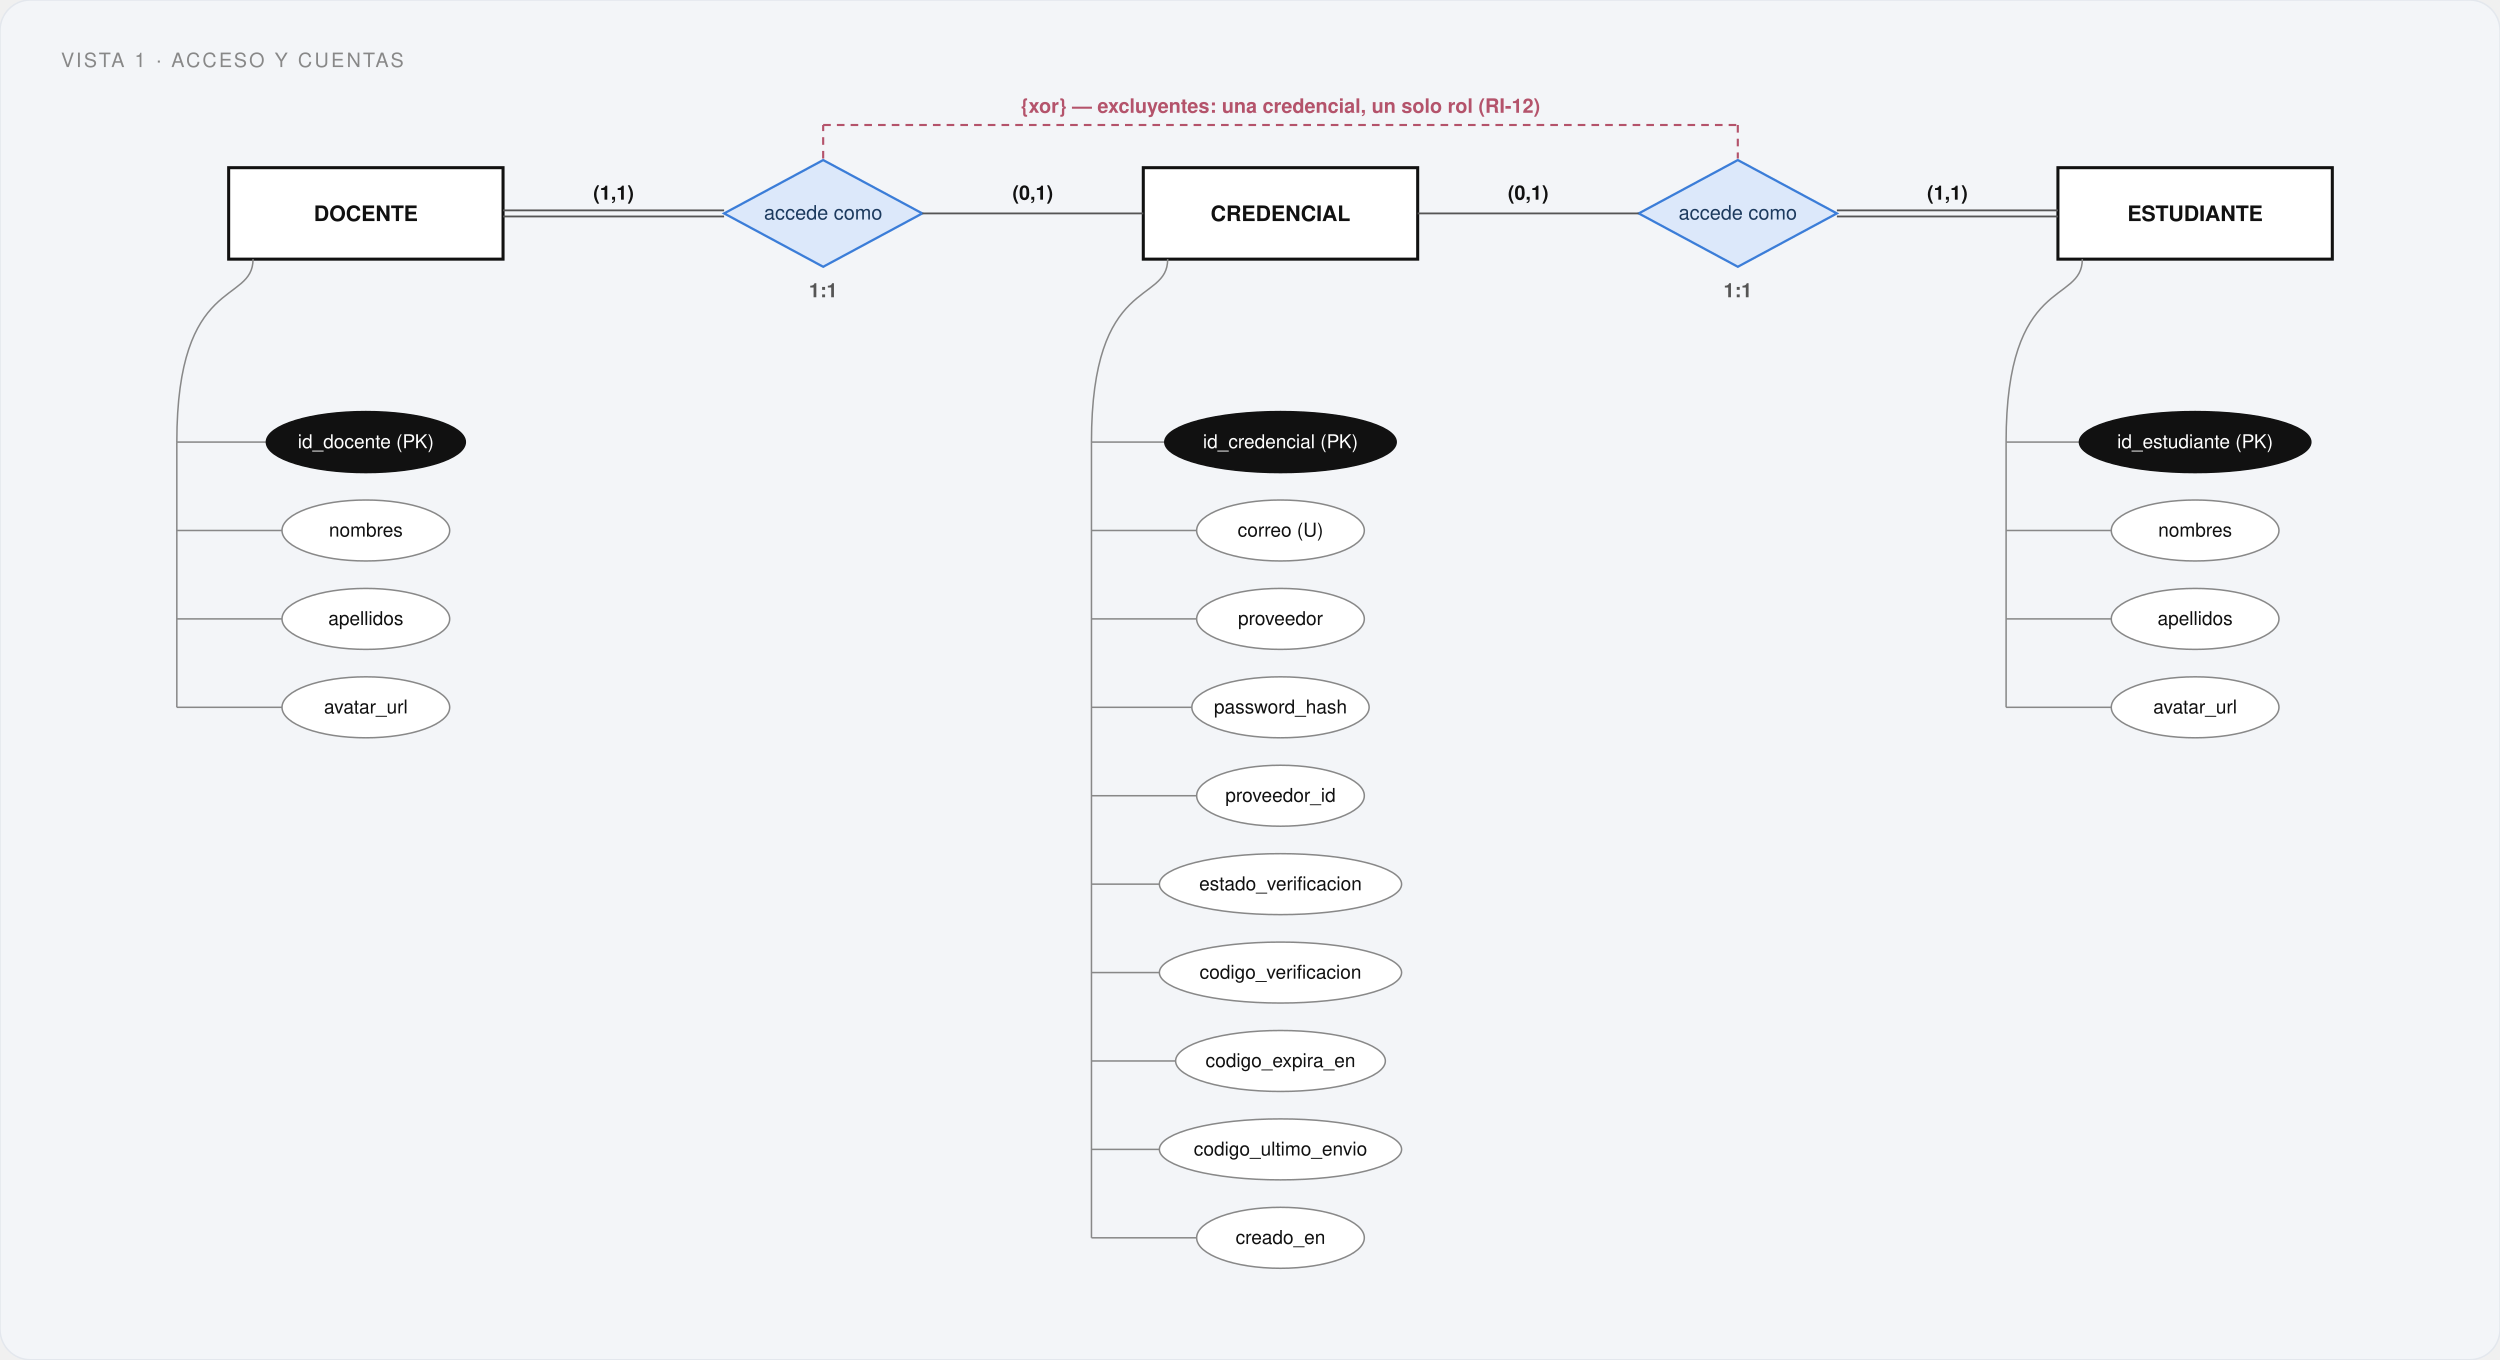
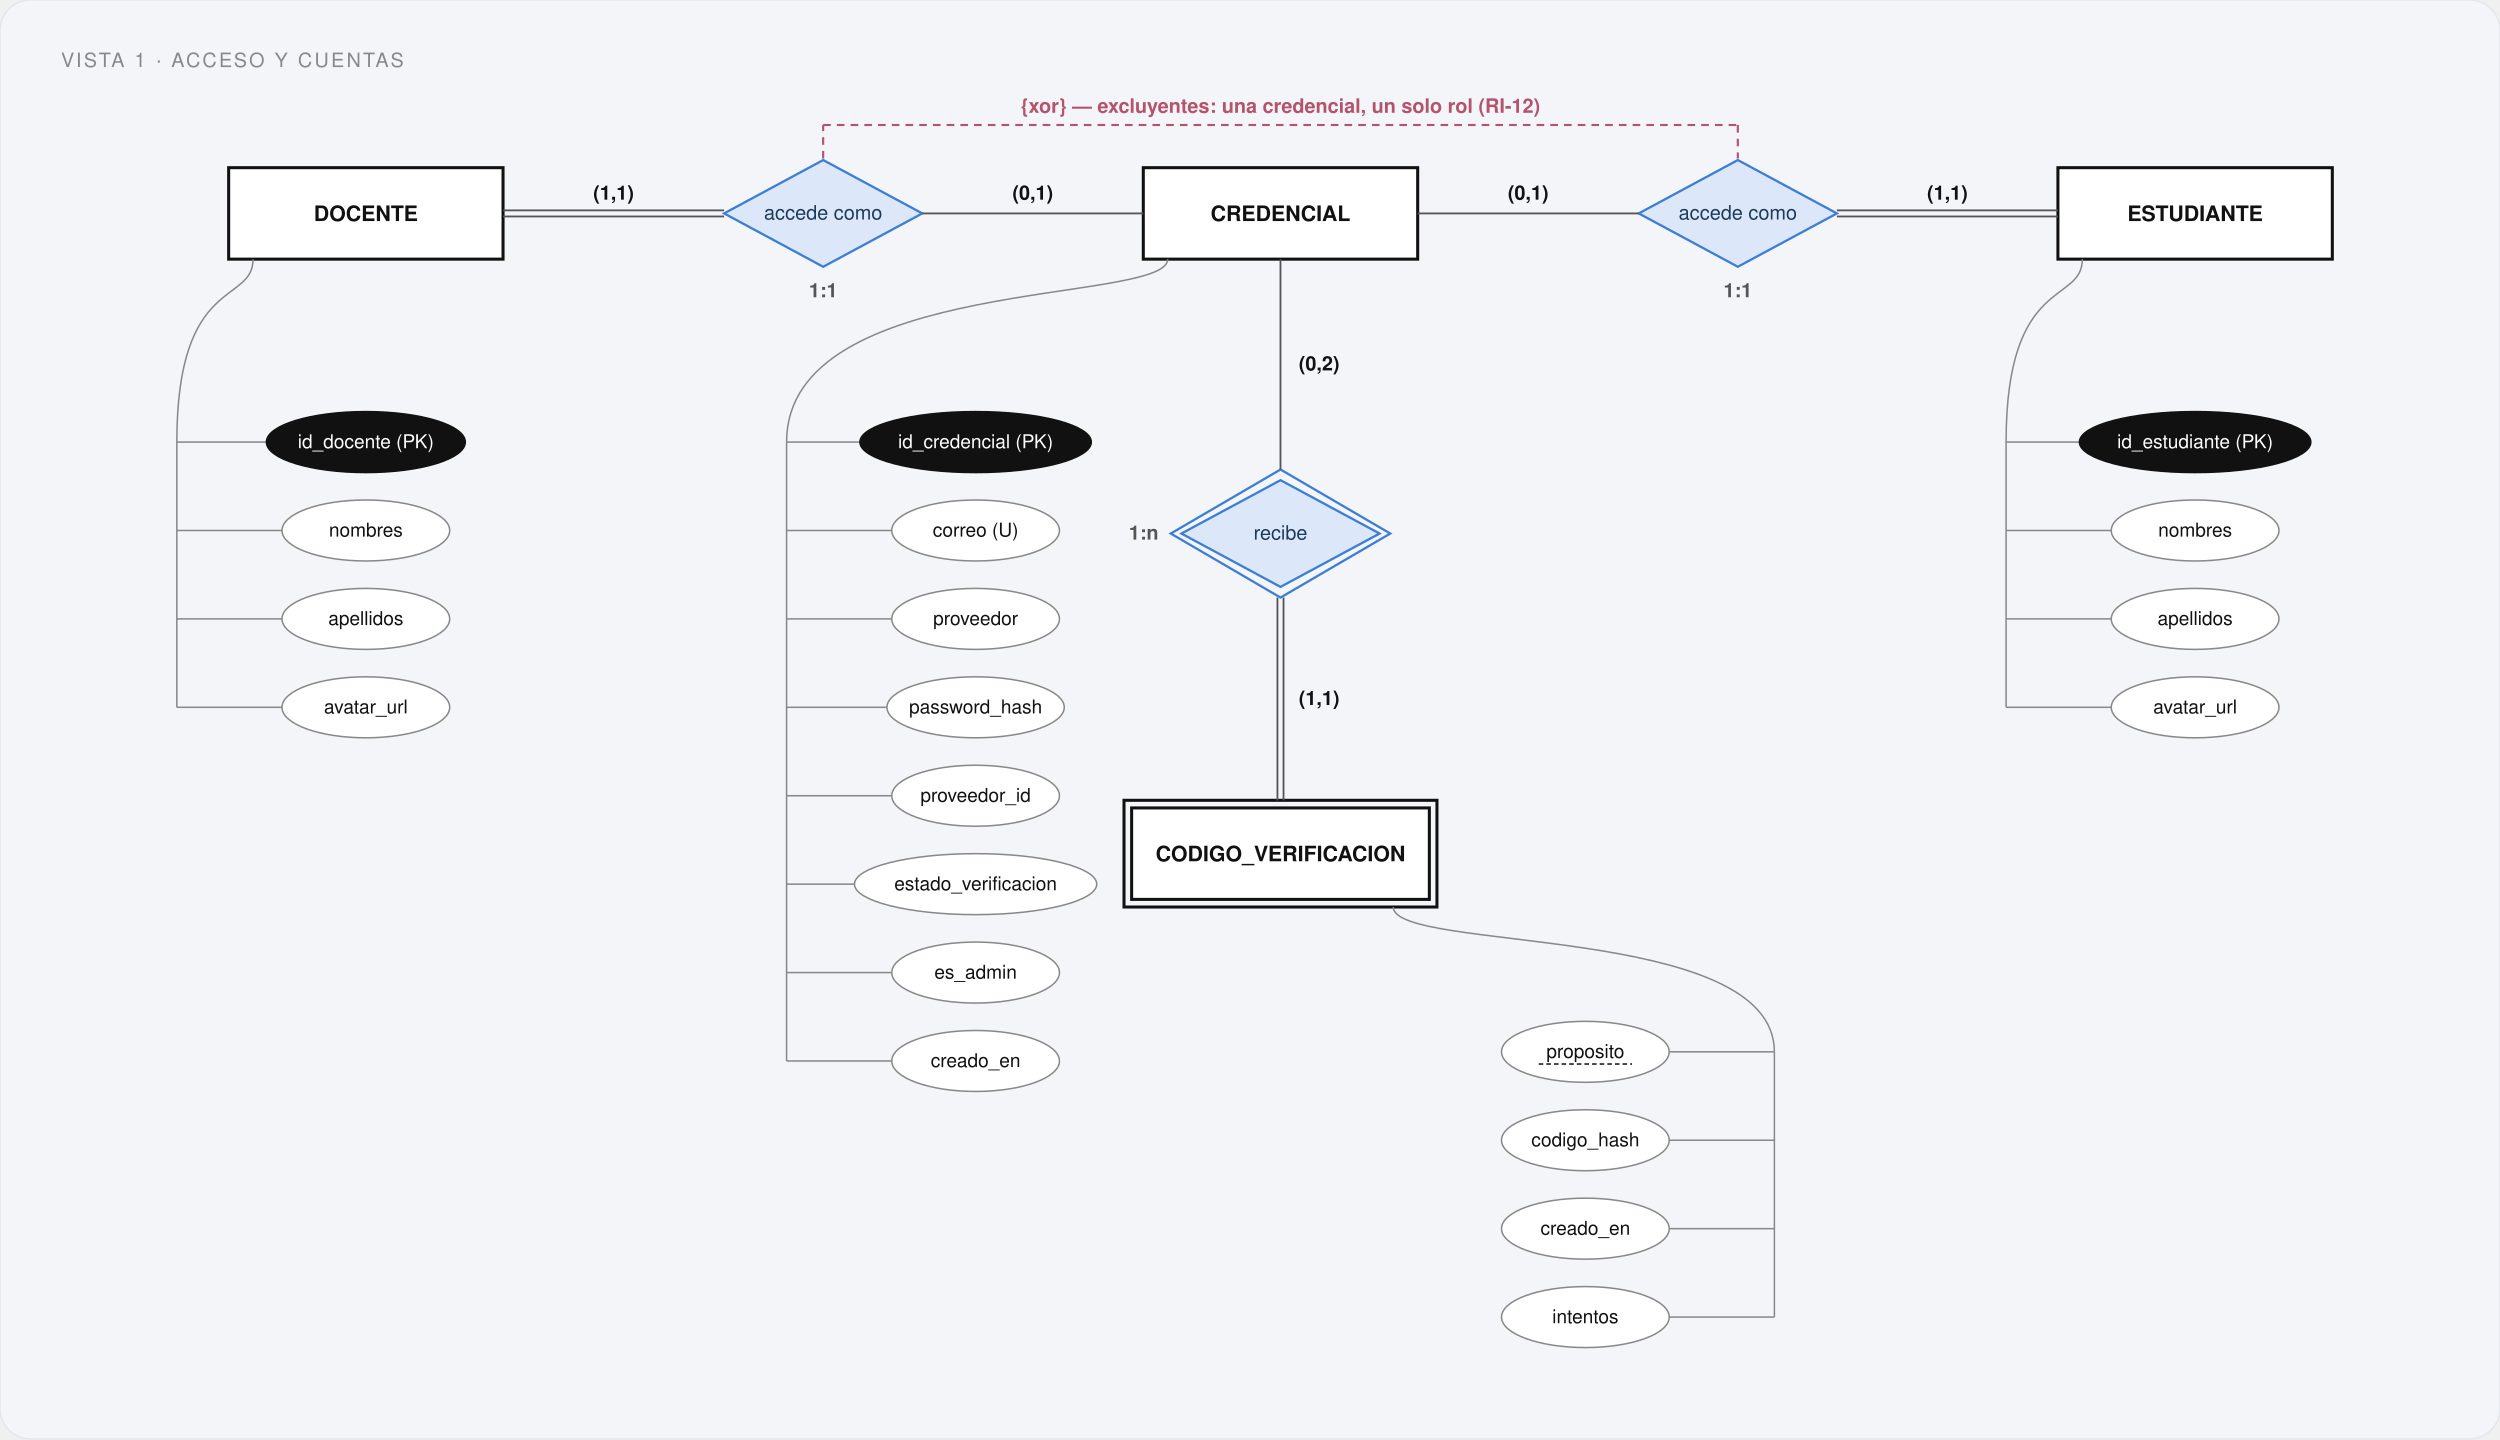
- <svg xmlns="http://www.w3.org/2000/svg" width="1640" height="892" viewBox="0 0 1640 892" font-family="Helvetica">
-   <rect x="0" y="0" width="1640" height="892" fill="#F3F5F8" rx="20" ry="20" stroke="#E3E7ED" />
+ <svg xmlns="http://www.w3.org/2000/svg" width="1640" height="944" viewBox="0 0 1640 944" font-family="Helvetica">
+   <rect x="0" y="0" width="1640" height="944" fill="#F3F5F8" rx="20" ry="20" stroke="#E3E7ED" />
  <text x="40" y="44" font-family="Helvetica" font-size="13" letter-spacing="1.5" fill="#888888">VISTA 1 · ACCESO Y CUENTAS</text>
  <rect x="150.0" y="110.0" width="180" height="60" fill="#FFFFFF" stroke="#111111" stroke-width="2" />
  <text x="240" y="145" text-anchor="middle" font-family="Helvetica" font-size="14" font-weight="700" fill="#111111">DOCENTE</text>
  <path d="M 166.0 170.0 C 166.0 200.0, 116.0 180.0, 116.0 290" fill="none" stroke="#888888" stroke-width="1" />
  <line x1="116.0" y1="290" x2="116.0" y2="464" stroke="#888888" stroke-width="1" />
  <line x1="116.0" y1="290" x2="174.75" y2="290" stroke="#888888" stroke-width="1" />
  <ellipse cx="240" cy="290" rx="65.25" ry="20.0" fill="#111111" stroke="#111111" stroke-width="1" />
  <text x="240" y="294" text-anchor="middle" font-family="Helvetica" font-size="12.5" fill="#FFFFFF">id_docente (PK)</text>
  <line x1="116.0" y1="348" x2="185.0" y2="348" stroke="#888888" stroke-width="1" />
  <ellipse cx="240" cy="348" rx="55.0" ry="20.0" fill="#FFFFFF" stroke="#888888" stroke-width="1" />
  <text x="240" y="352" text-anchor="middle" font-family="Helvetica" font-size="12.5" fill="#111111">nombres</text>
  <line x1="116.0" y1="406" x2="185.0" y2="406" stroke="#888888" stroke-width="1" />
  <ellipse cx="240" cy="406" rx="55.0" ry="20.0" fill="#FFFFFF" stroke="#888888" stroke-width="1" />
  <text x="240" y="410" text-anchor="middle" font-family="Helvetica" font-size="12.5" fill="#111111">apellidos</text>
  <line x1="116.0" y1="464" x2="185.0" y2="464" stroke="#888888" stroke-width="1" />
  <ellipse cx="240" cy="464" rx="55.0" ry="20.0" fill="#FFFFFF" stroke="#888888" stroke-width="1" />
  <text x="240" y="468" text-anchor="middle" font-family="Helvetica" font-size="12.5" fill="#111111">avatar_url</text>
  <rect x="750.0" y="110.0" width="180" height="60" fill="#FFFFFF" stroke="#111111" stroke-width="2" />
  <text x="840" y="145" text-anchor="middle" font-family="Helvetica" font-size="14" font-weight="700" fill="#111111">CREDENCIAL</text>
-   <path d="M 766.0 170.0 C 766.0 200.0, 716.0 180.0, 716.0 290" fill="none" stroke="#888888" stroke-width="1" />
-   <line x1="716.0" y1="290" x2="716.0" y2="812" stroke="#888888" stroke-width="1" />
-   <line x1="716.0" y1="290" x2="764.1" y2="290" stroke="#888888" stroke-width="1" />
-   <ellipse cx="840" cy="290" rx="75.9" ry="20.0" fill="#111111" stroke="#111111" stroke-width="1" />
-   <text x="840" y="294" text-anchor="middle" font-family="Helvetica" font-size="12.5" fill="#FFFFFF">id_credencial (PK)</text>
-   <line x1="716.0" y1="348" x2="785.0" y2="348" stroke="#888888" stroke-width="1" />
-   <ellipse cx="840" cy="348" rx="55.0" ry="20.0" fill="#FFFFFF" stroke="#888888" stroke-width="1" />
-   <text x="840" y="352" text-anchor="middle" font-family="Helvetica" font-size="12.5" fill="#111111">correo (U)</text>
-   <line x1="716.0" y1="406" x2="785.0" y2="406" stroke="#888888" stroke-width="1" />
-   <ellipse cx="840" cy="406" rx="55.0" ry="20.0" fill="#FFFFFF" stroke="#888888" stroke-width="1" />
-   <text x="840" y="410" text-anchor="middle" font-family="Helvetica" font-size="12.5" fill="#111111">proveedor</text>
-   <line x1="716.0" y1="464" x2="781.85" y2="464" stroke="#888888" stroke-width="1" />
-   <ellipse cx="840" cy="464" rx="58.15" ry="20.0" fill="#FFFFFF" stroke="#888888" stroke-width="1" />
-   <text x="840" y="468" text-anchor="middle" font-family="Helvetica" font-size="12.5" fill="#111111">password_hash</text>
-   <line x1="716.0" y1="522" x2="785.0" y2="522" stroke="#888888" stroke-width="1" />
-   <ellipse cx="840" cy="522" rx="55.0" ry="20.0" fill="#FFFFFF" stroke="#888888" stroke-width="1" />
-   <text x="840" y="526" text-anchor="middle" font-family="Helvetica" font-size="12.5" fill="#111111">proveedor_id</text>
-   <line x1="716.0" y1="580" x2="760.55" y2="580" stroke="#888888" stroke-width="1" />
-   <ellipse cx="840" cy="580" rx="79.45" ry="20.0" fill="#FFFFFF" stroke="#888888" stroke-width="1" />
-   <text x="840" y="584" text-anchor="middle" font-family="Helvetica" font-size="12.5" fill="#111111">estado_verificacion</text>
-   <line x1="716.0" y1="638" x2="760.55" y2="638" stroke="#888888" stroke-width="1" />
-   <ellipse cx="840" cy="638" rx="79.45" ry="20.0" fill="#FFFFFF" stroke="#888888" stroke-width="1" />
-   <text x="840" y="642" text-anchor="middle" font-family="Helvetica" font-size="12.5" fill="#111111">codigo_verificacion</text>
-   <line x1="716.0" y1="696" x2="771.2" y2="696" stroke="#888888" stroke-width="1" />
-   <ellipse cx="840" cy="696" rx="68.8" ry="20.0" fill="#FFFFFF" stroke="#888888" stroke-width="1" />
-   <text x="840" y="700" text-anchor="middle" font-family="Helvetica" font-size="12.5" fill="#111111">codigo_expira_en</text>
-   <line x1="716.0" y1="754" x2="760.55" y2="754" stroke="#888888" stroke-width="1" />
-   <ellipse cx="840" cy="754" rx="79.45" ry="20.0" fill="#FFFFFF" stroke="#888888" stroke-width="1" />
-   <text x="840" y="758" text-anchor="middle" font-family="Helvetica" font-size="12.5" fill="#111111">codigo_ultimo_envio</text>
-   <line x1="716.0" y1="812" x2="785.0" y2="812" stroke="#888888" stroke-width="1" />
-   <ellipse cx="840" cy="812" rx="55.0" ry="20.0" fill="#FFFFFF" stroke="#888888" stroke-width="1" />
-   <text x="840" y="816" text-anchor="middle" font-family="Helvetica" font-size="12.5" fill="#111111">creado_en</text>
+   <path d="M 766.0 170.0 C 766.0 200.0, 516.0 180.0, 516.0 290" fill="none" stroke="#888888" stroke-width="1" />
+   <line x1="516.0" y1="290" x2="516.0" y2="696" stroke="#888888" stroke-width="1" />
+   <line x1="516.0" y1="290" x2="564.1" y2="290" stroke="#888888" stroke-width="1" />
+   <ellipse cx="640" cy="290" rx="75.9" ry="20.0" fill="#111111" stroke="#111111" stroke-width="1" />
+   <text x="640" y="294" text-anchor="middle" font-family="Helvetica" font-size="12.5" fill="#FFFFFF">id_credencial (PK)</text>
+   <line x1="516.0" y1="348" x2="585.0" y2="348" stroke="#888888" stroke-width="1" />
+   <ellipse cx="640" cy="348" rx="55.0" ry="20.0" fill="#FFFFFF" stroke="#888888" stroke-width="1" />
+   <text x="640" y="352" text-anchor="middle" font-family="Helvetica" font-size="12.5" fill="#111111">correo (U)</text>
+   <line x1="516.0" y1="406" x2="585.0" y2="406" stroke="#888888" stroke-width="1" />
+   <ellipse cx="640" cy="406" rx="55.0" ry="20.0" fill="#FFFFFF" stroke="#888888" stroke-width="1" />
+   <text x="640" y="410" text-anchor="middle" font-family="Helvetica" font-size="12.5" fill="#111111">proveedor</text>
+   <line x1="516.0" y1="464" x2="581.85" y2="464" stroke="#888888" stroke-width="1" />
+   <ellipse cx="640" cy="464" rx="58.15" ry="20.0" fill="#FFFFFF" stroke="#888888" stroke-width="1" />
+   <text x="640" y="468" text-anchor="middle" font-family="Helvetica" font-size="12.5" fill="#111111">password_hash</text>
+   <line x1="516.0" y1="522" x2="585.0" y2="522" stroke="#888888" stroke-width="1" />
+   <ellipse cx="640" cy="522" rx="55.0" ry="20.0" fill="#FFFFFF" stroke="#888888" stroke-width="1" />
+   <text x="640" y="526" text-anchor="middle" font-family="Helvetica" font-size="12.5" fill="#111111">proveedor_id</text>
+   <line x1="516.0" y1="580" x2="560.55" y2="580" stroke="#888888" stroke-width="1" />
+   <ellipse cx="640" cy="580" rx="79.45" ry="20.0" fill="#FFFFFF" stroke="#888888" stroke-width="1" />
+   <text x="640" y="584" text-anchor="middle" font-family="Helvetica" font-size="12.5" fill="#111111">estado_verificacion</text>
+   <line x1="516.0" y1="638" x2="585.0" y2="638" stroke="#888888" stroke-width="1" />
+   <ellipse cx="640" cy="638" rx="55.0" ry="20.0" fill="#FFFFFF" stroke="#888888" stroke-width="1" />
+   <text x="640" y="642" text-anchor="middle" font-family="Helvetica" font-size="12.5" fill="#111111">es_admin</text>
+   <line x1="516.0" y1="696" x2="585.0" y2="696" stroke="#888888" stroke-width="1" />
+   <ellipse cx="640" cy="696" rx="55.0" ry="20.0" fill="#FFFFFF" stroke="#888888" stroke-width="1" />
+   <text x="640" y="700" text-anchor="middle" font-family="Helvetica" font-size="12.5" fill="#111111">creado_en</text>
  <rect x="1350.0" y="110.0" width="180" height="60" fill="#FFFFFF" stroke="#111111" stroke-width="2" />
  <text x="1440" y="145" text-anchor="middle" font-family="Helvetica" font-size="14" font-weight="700" fill="#111111">ESTUDIANTE</text>
  <path d="M 1366.0 170.0 C 1366.0 200.0, 1316.0 180.0, 1316.0 290" fill="none" stroke="#888888" stroke-width="1" />
  <line x1="1316.0" y1="290" x2="1316.0" y2="464" stroke="#888888" stroke-width="1" />
  <line x1="1316.0" y1="290" x2="1364.1" y2="290" stroke="#888888" stroke-width="1" />
  <ellipse cx="1440" cy="290" rx="75.9" ry="20.0" fill="#111111" stroke="#111111" stroke-width="1" />
  <text x="1440" y="294" text-anchor="middle" font-family="Helvetica" font-size="12.5" fill="#FFFFFF">id_estudiante (PK)</text>
  <line x1="1316.0" y1="348" x2="1385.0" y2="348" stroke="#888888" stroke-width="1" />
  <ellipse cx="1440" cy="348" rx="55.0" ry="20.0" fill="#FFFFFF" stroke="#888888" stroke-width="1" />
  <text x="1440" y="352" text-anchor="middle" font-family="Helvetica" font-size="12.5" fill="#111111">nombres</text>
  <line x1="1316.0" y1="406" x2="1385.0" y2="406" stroke="#888888" stroke-width="1" />
  <ellipse cx="1440" cy="406" rx="55.0" ry="20.0" fill="#FFFFFF" stroke="#888888" stroke-width="1" />
  <text x="1440" y="410" text-anchor="middle" font-family="Helvetica" font-size="12.5" fill="#111111">apellidos</text>
  <line x1="1316.0" y1="464" x2="1385.0" y2="464" stroke="#888888" stroke-width="1" />
  <ellipse cx="1440" cy="464" rx="55.0" ry="20.0" fill="#FFFFFF" stroke="#888888" stroke-width="1" />
  <text x="1440" y="468" text-anchor="middle" font-family="Helvetica" font-size="12.5" fill="#111111">avatar_url</text>
+   <rect x="737.35" y="525.0" width="205.3" height="70" fill="none" stroke="#111111" stroke-width="2" />
+   <rect x="742.35" y="530.0" width="195.3" height="60" fill="#FFFFFF" stroke="#111111" stroke-width="2" />
+   <text x="840" y="565" text-anchor="middle" font-family="Helvetica" font-size="14" font-weight="700" fill="#111111">CODIGO_VERIFICACION</text>
+   <path d="M 914.0 595.0 C 914.0 625.0, 1164.0 605.0, 1164.0 690" fill="none" stroke="#888888" stroke-width="1" />
+   <line x1="1164.0" y1="690" x2="1164.0" y2="864" stroke="#888888" stroke-width="1" />
+   <line x1="1164.0" y1="690" x2="1095.0" y2="690" stroke="#888888" stroke-width="1" />
+   <ellipse cx="1040" cy="690" rx="55.0" ry="20.0" fill="#FFFFFF" stroke="#888888" stroke-width="1" />
+   <text x="1040" y="694" text-anchor="middle" font-family="Helvetica" font-size="12.5" fill="#111111">proposito</text>
+   <line x1="1009.4" y1="698" x2="1070.6" y2="698" stroke="#111111" stroke-width="1" stroke-dasharray="3,2" />
+   <line x1="1164.0" y1="748" x2="1095.0" y2="748" stroke="#888888" stroke-width="1" />
+   <ellipse cx="1040" cy="748" rx="55.0" ry="20.0" fill="#FFFFFF" stroke="#888888" stroke-width="1" />
+   <text x="1040" y="752" text-anchor="middle" font-family="Helvetica" font-size="12.5" fill="#111111">codigo_hash</text>
+   <line x1="1164.0" y1="806" x2="1095.0" y2="806" stroke="#888888" stroke-width="1" />
+   <ellipse cx="1040" cy="806" rx="55.0" ry="20.0" fill="#FFFFFF" stroke="#888888" stroke-width="1" />
+   <text x="1040" y="810" text-anchor="middle" font-family="Helvetica" font-size="12.5" fill="#111111">creado_en</text>
+   <line x1="1164.0" y1="864" x2="1095.0" y2="864" stroke="#888888" stroke-width="1" />
+   <ellipse cx="1040" cy="864" rx="55.0" ry="20.0" fill="#FFFFFF" stroke="#888888" stroke-width="1" />
+   <text x="1040" y="868" text-anchor="middle" font-family="Helvetica" font-size="12.5" fill="#111111">intentos</text>
  <polygon points="540,105.0 605.0,140 540,175.0 475.0,140" fill="#DCE8FA" stroke="#3B7DD8" stroke-width="1.5" />
  <text x="540" y="144" text-anchor="middle" font-family="Helvetica" font-size="13" fill="#1C3A5E">accede como</text>
  <text x="540" y="195.0" text-anchor="middle" font-family="Helvetica" font-size="13" font-weight="700" fill="#555555">1:1</text>
  <polygon points="1140,105.0 1205.0,140 1140,175.0 1075.0,140" fill="#DCE8FA" stroke="#3B7DD8" stroke-width="1.5" />
  <text x="1140" y="144" text-anchor="middle" font-family="Helvetica" font-size="13" fill="#1C3A5E">accede como</text>
  <text x="1140" y="195.0" text-anchor="middle" font-family="Helvetica" font-size="13" font-weight="700" fill="#555555">1:1</text>
+   <polygon points="840,308.0 912.0,350 840,392.0 768.0,350" fill="none" stroke="#3B7DD8" stroke-width="1.5" />
+   <polygon points="840,315.0 905.0,350 840,385.0 775.0,350" fill="#DCE8FA" stroke="#3B7DD8" stroke-width="1.5" />
+   <text x="840" y="354" text-anchor="middle" font-family="Helvetica" font-size="13" fill="#1C3A5E">recibe</text>
+   <text x="760.0" y="354" text-anchor="end" font-family="Helvetica" font-size="13" font-weight="700" fill="#555555">1:n</text>
  <line x1="750.0" y1="140" x2="605.0" y2="140" stroke="#555555" stroke-width="1.2" />
  <text x="677.5" y="131.0" text-anchor="middle" font-family="Helvetica" font-size="13" font-weight="700" fill="#111111">(0,1)</text>
  <line x1="330.0" y1="142.0" x2="475.0" y2="142.0" stroke="#555555" stroke-width="1.2" />
  <line x1="330.0" y1="138.0" x2="475.0" y2="138.0" stroke="#555555" stroke-width="1.2" />
  <text x="402.5" y="131.0" text-anchor="middle" font-family="Helvetica" font-size="13" font-weight="700" fill="#111111">(1,1)</text>
  <line x1="930.0" y1="140" x2="1075.0" y2="140" stroke="#555555" stroke-width="1.2" />
  <text x="1002.5" y="131.0" text-anchor="middle" font-family="Helvetica" font-size="13" font-weight="700" fill="#111111">(0,1)</text>
  <line x1="1350.0" y1="138.0" x2="1205.0" y2="138.0" stroke="#555555" stroke-width="1.2" />
  <line x1="1350.0" y1="142.0" x2="1205.0" y2="142.0" stroke="#555555" stroke-width="1.2" />
  <text x="1277.5" y="131.0" text-anchor="middle" font-family="Helvetica" font-size="13" font-weight="700" fill="#111111">(1,1)</text>
+   <line x1="840" y1="170.0" x2="840" y2="308.0" stroke="#555555" stroke-width="1.2" />
+   <text x="852.0" y="243.0" text-anchor="start" font-family="Helvetica" font-size="13" font-weight="700" fill="#111111">(0,2)</text>
+   <line x1="842.0" y1="525.0" x2="842.0" y2="392.0" stroke="#555555" stroke-width="1.2" />
+   <line x1="838.0" y1="525.0" x2="838.0" y2="392.0" stroke="#555555" stroke-width="1.2" />
+   <text x="852.0" y="462.5" text-anchor="start" font-family="Helvetica" font-size="13" font-weight="700" fill="#111111">(1,1)</text>
  <line x1="540" y1="104" x2="540" y2="82" stroke="#B4536B" stroke-width="1.4" stroke-dasharray="5,4" />
  <line x1="540" y1="82" x2="1140" y2="82" stroke="#B4536B" stroke-width="1.4" stroke-dasharray="5,4" />
  <line x1="1140" y1="82" x2="1140" y2="104" stroke="#B4536B" stroke-width="1.4" stroke-dasharray="5,4" />
  <text x="840" y="74" text-anchor="middle" font-family="Helvetica" font-size="13" font-weight="700" fill="#B4536B">{xor} — excluyentes: una credencial, un solo rol (RI-12)</text>
</svg>
